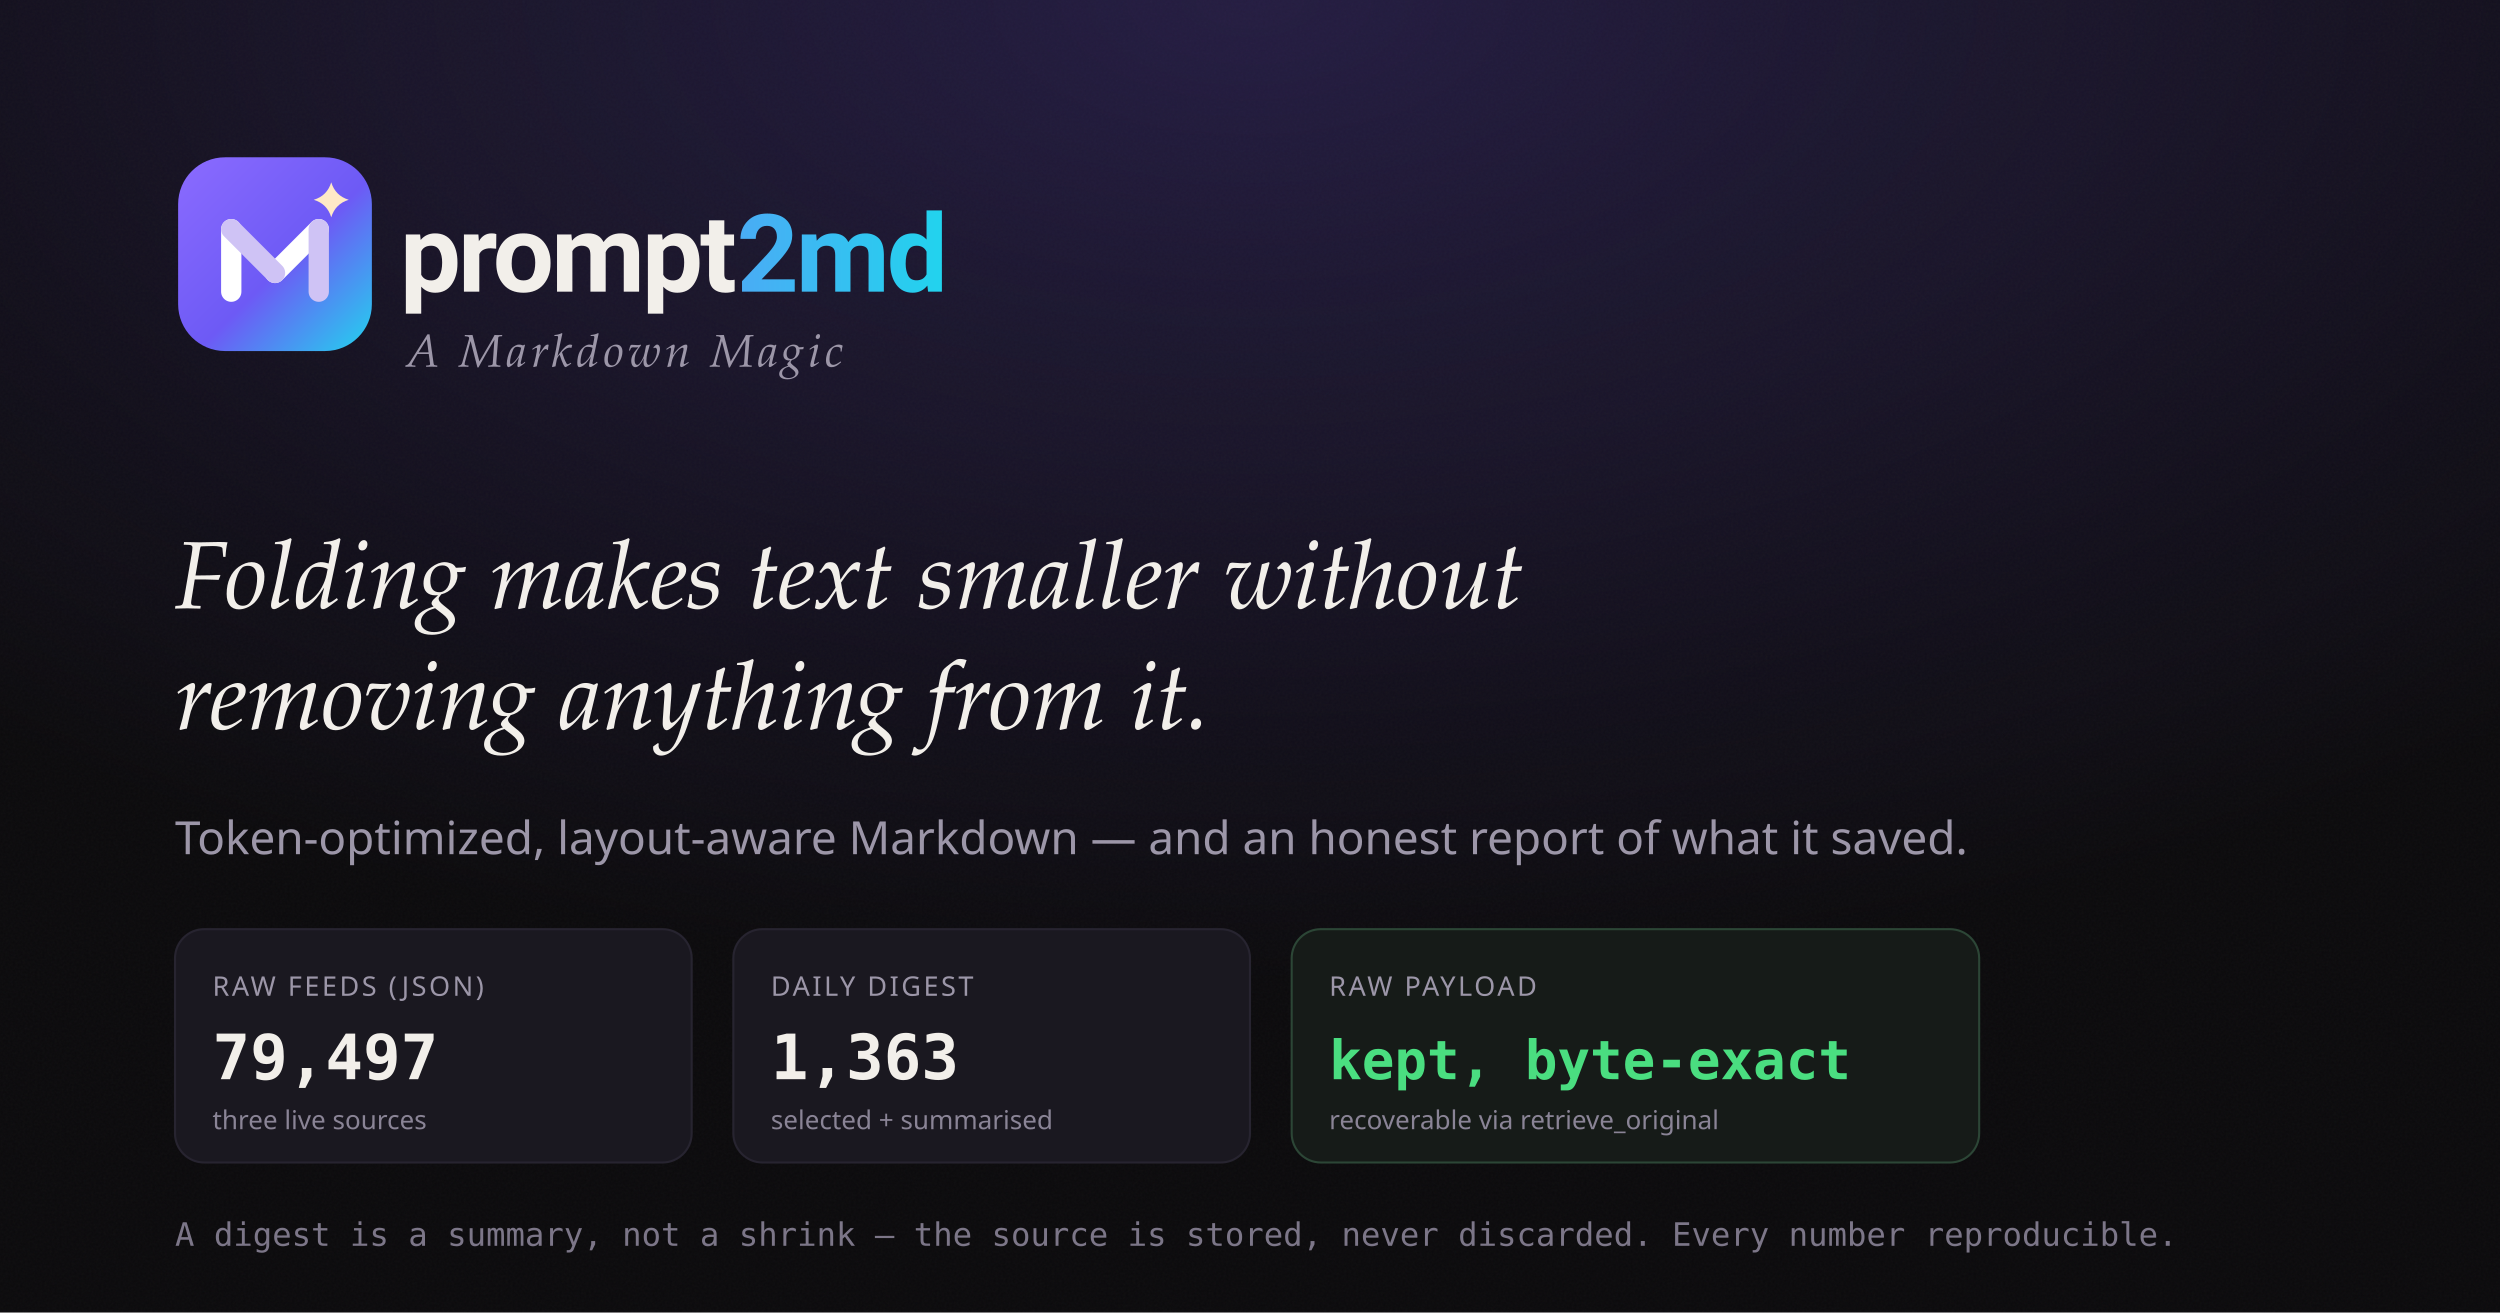
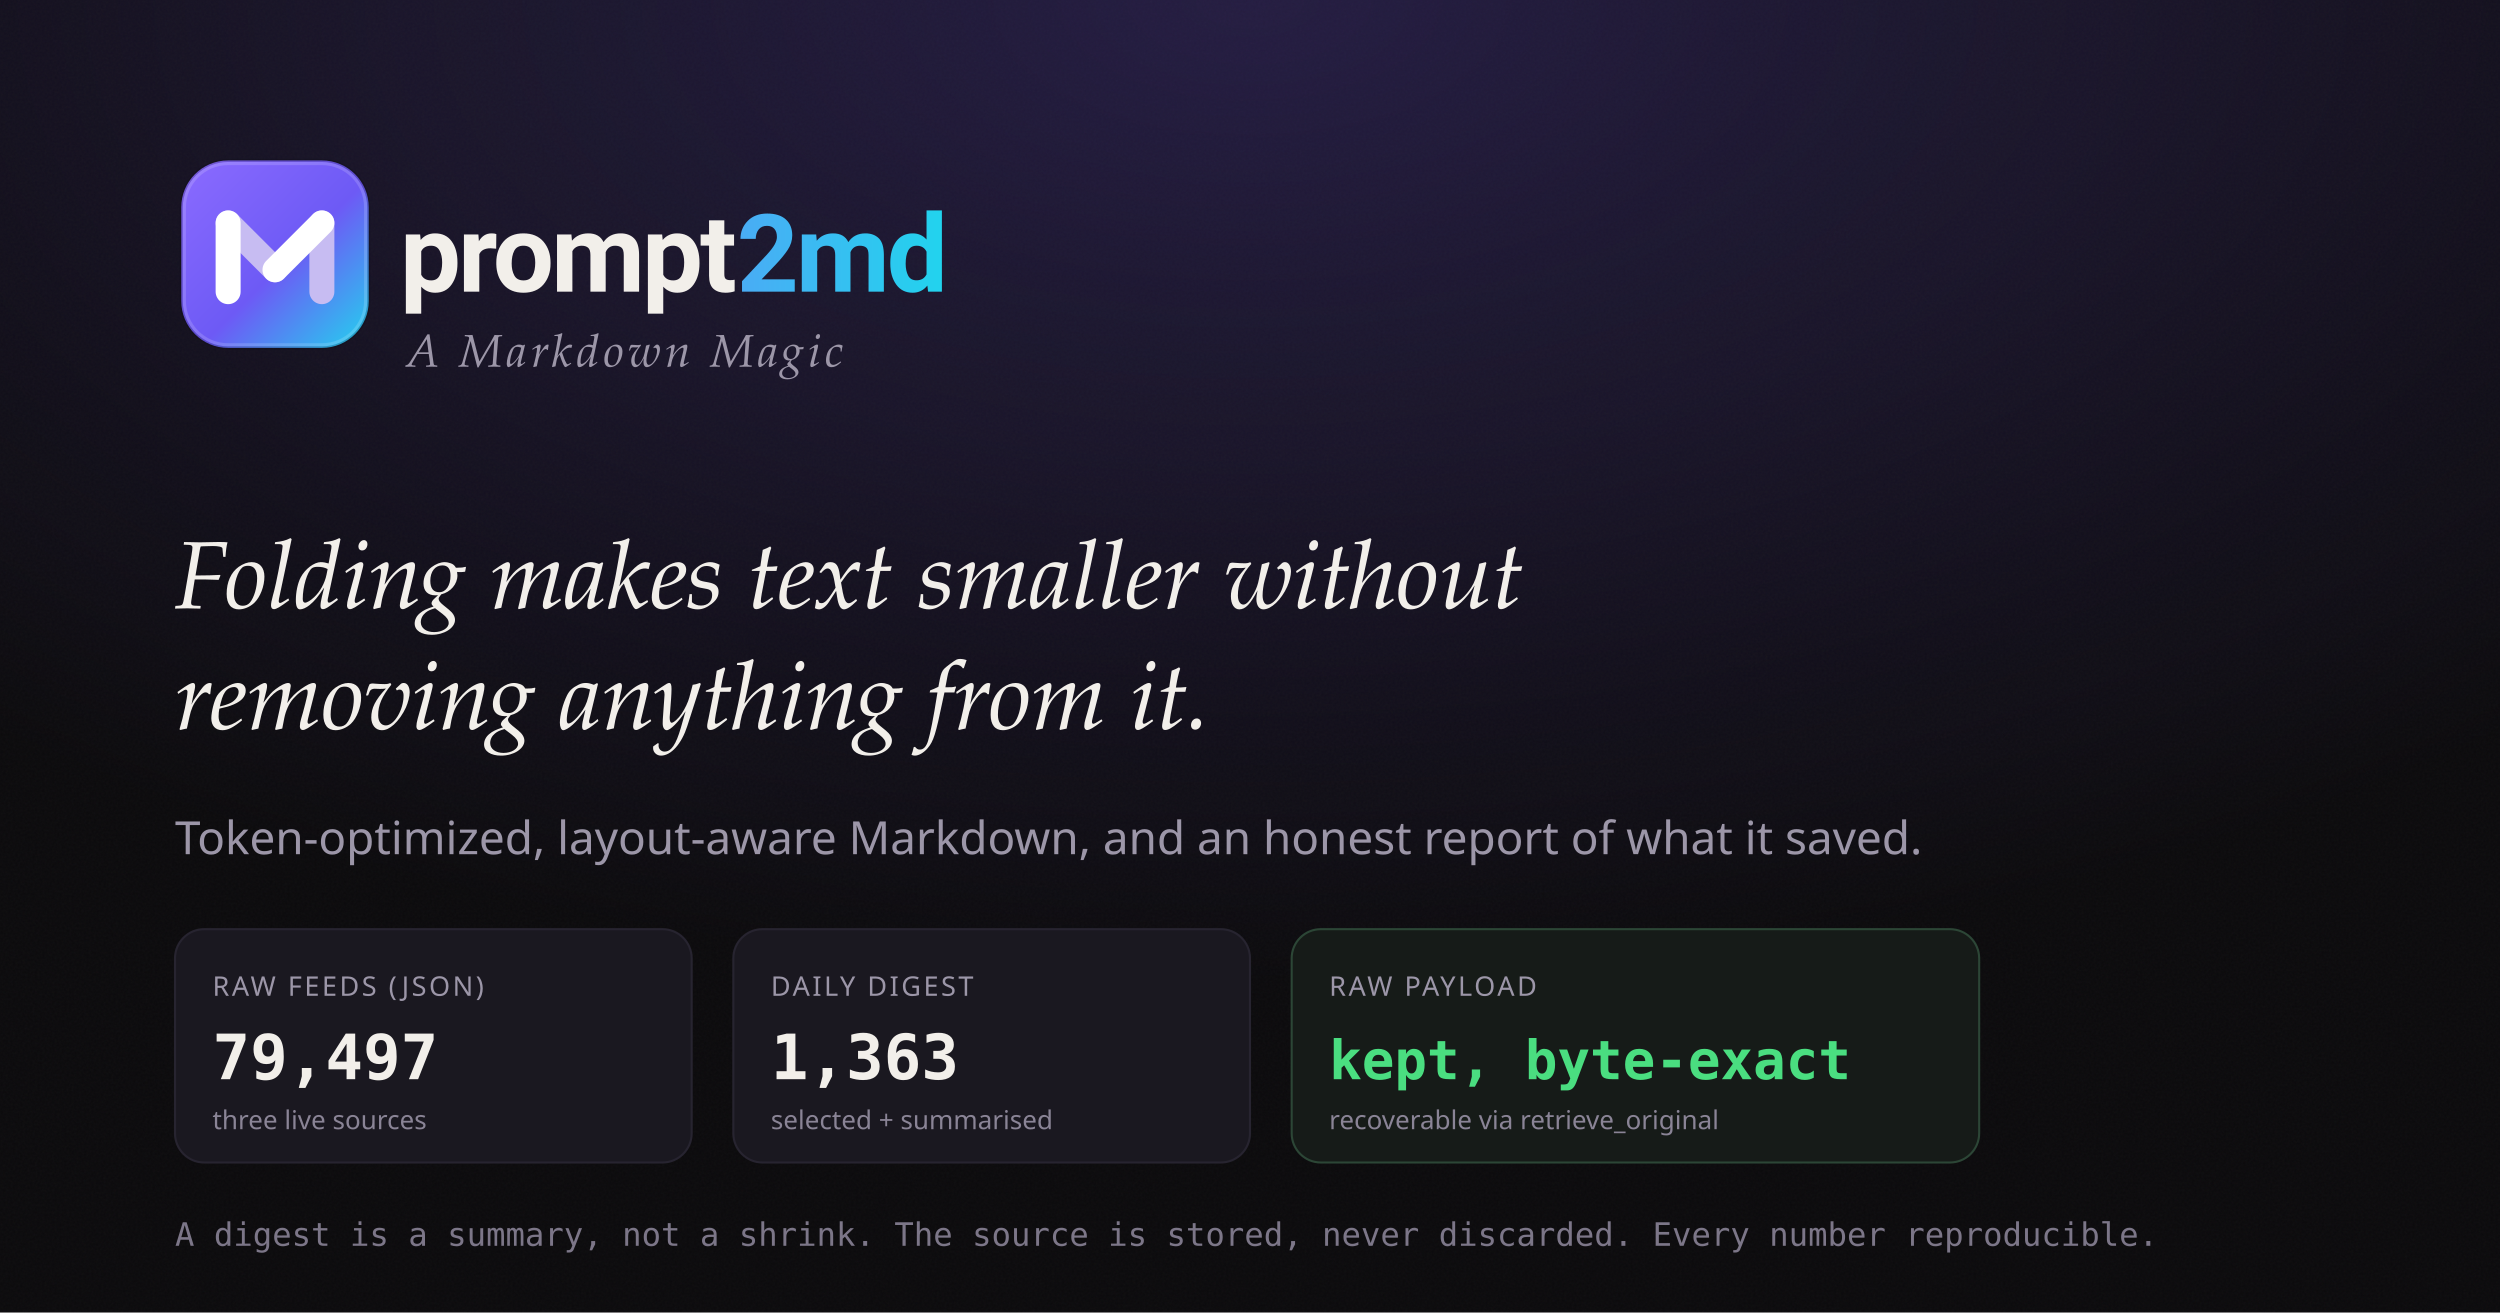
- <svg xmlns="http://www.w3.org/2000/svg" width="1200" height="630" viewBox="0 0 1200 630" role="img" aria-label="prompt2md — A Markdown Magic">
+ <svg xmlns="http://www.w3.org/2000/svg" width="1200" height="630" viewBox="0 0 1200 630" role="img" aria-label="prompt2md: A Markdown Magic">
  <defs>
    <linearGradient id="badge" x1="0" y1="0" x2="1" y2="1">
      <stop offset="0" stop-color="#8B6BFF" />
      <stop offset="0.55" stop-color="#6D5AF5" />
      <stop offset="1" stop-color="#22D3EE" />
    </linearGradient>
    <linearGradient id="word" x1="0" y1="0" x2="1" y2="0">
      <stop offset="0" stop-color="#8B6BFF" />
      <stop offset="1" stop-color="#22D3EE" />
    </linearGradient>
    <radialGradient id="bloom" cx="0.5" cy="0" r="0.75">
      <stop offset="0" stop-color="#7C5CFF" stop-opacity="0.22" />
      <stop offset="1" stop-color="#7C5CFF" stop-opacity="0" />
    </radialGradient>
    <filter id="grain">
      <feTurbulence type="fractalNoise" baseFrequency="0.85" numOctaves="3" />
    </filter>
  </defs>
  <rect width="1200" height="630" fill="#0B0A0C" />
  <rect width="1200" height="630" fill="url(#bloom)" />
  <rect width="1200" height="630" filter="url(#grain)" opacity="0.035" />
  <g transform="translate(84,74) scale(1.5)">
-     <rect x="1" y="1" width="62" height="62" rx="15" fill="url(#badge)" />
-     <path d="M18 44V24M32 38L46 24" fill="none" stroke="#FFFFFF" stroke-width="6.5" stroke-linecap="round" stroke-linejoin="round" />
-     <path d="M18 24L32 38M46 24V44" fill="none" stroke="#CFC3F5" stroke-width="6.5" stroke-linecap="round" stroke-linejoin="round" />
-     <path d="M50 9 Q51.3 13.3 55.6 14.6 Q51.3 15.9 50 20.2 Q48.7 15.9 44.4 14.6 Q48.7 13.3 50 9 Z" fill="#FFE9C7" />
+     <rect x="2" y="2" width="60" height="60" rx="15" fill="url(#badge)" />
+     <rect x="3" y="3" width="58" height="58" rx="14" fill="none" stroke="#FFFFFF" stroke-opacity="0.16" />
+     <rect x="2" y="2" width="60" height="60" rx="15" fill="none" stroke="#0B0A0C" stroke-opacity="0.18" />
+     <path d="M17 22L32 37M47 22V44" fill="none" stroke="#C7BCF2" stroke-width="8" stroke-linecap="round" />
+     <path d="M17 44V22M32 37L47 22" fill="none" stroke="#FFFFFF" stroke-width="8" stroke-linecap="round" />
  </g>
  <text x="192" y="140" font-family="'Segoe UI', system-ui, -apple-system, Roboto, sans-serif" font-size="52" font-weight="750" letter-spacing="-1.4" fill="#F2EFEA">prompt<tspan fill="url(#word)">2md</tspan>
  </text>
  <text x="195" y="176" font-family="ui-serif, 'Iowan Old Style', Palatino, Georgia, serif" font-style="italic" font-size="22" letter-spacing="2" fill="#9C96A8">A Markdown Magic</text>
  <text x="84" y="292" font-family="ui-serif, 'Iowan Old Style', Palatino, Georgia, serif" font-style="italic" font-size="46" fill="#F2EFEA">Folding makes text smaller without</text>
  <text x="84" y="350" font-family="ui-serif, 'Iowan Old Style', Palatino, Georgia, serif" font-style="italic" font-size="46" fill="#F2EFEA">removing anything from it.</text>
-   <text x="84" y="410" font-family="'Segoe UI', system-ui, sans-serif" font-size="22" fill="#9C96A8">Token-optimized, layout-aware Markdown — and an honest report of what it saved.</text>
+   <text x="84" y="410" font-family="'Segoe UI', system-ui, sans-serif" font-size="22" fill="#9C96A8">Token-optimized, layout-aware Markdown, and an honest report of what it saved.</text>
  <g transform="translate(84,446)">
    <rect x="0" y="0" width="248" height="112" rx="14" fill="#1A1820" stroke="#272430" />
    <text x="18" y="32" font-family="'Segoe UI', system-ui, sans-serif" font-size="13" letter-spacing="1.2" fill="#9C96A8">RAW FEEDS (JSON)</text>
    <text x="18" y="72" font-family="ui-monospace, Consolas, monospace" font-size="30" font-weight="700" fill="#F2EFEA">79,497</text>
    <text x="18" y="96" font-family="'Segoe UI', system-ui, sans-serif" font-size="12.5" fill="#8A8496">three live sources</text>
    <rect x="268" y="0" width="248" height="112" rx="14" fill="#1A1820" stroke="#272430" />
    <text x="286" y="32" font-family="'Segoe UI', system-ui, sans-serif" font-size="13" letter-spacing="1.2" fill="#9C96A8">DAILY DIGEST</text>
    <text x="286" y="72" font-family="ui-monospace, Consolas, monospace" font-size="30" font-weight="700" fill="#F2EFEA">1,363</text>
    <text x="286" y="96" font-family="'Segoe UI', system-ui, sans-serif" font-size="12.5" fill="#8A8496">selected + summarised</text>
    <rect x="536" y="0" width="330" height="112" rx="14" fill="#161B18" stroke="#2C4636" />
    <text x="554" y="32" font-family="'Segoe UI', system-ui, sans-serif" font-size="13" letter-spacing="1.2" fill="#9C96A8">RAW PAYLOAD</text>
    <text x="554" y="72" font-family="ui-monospace, Consolas, monospace" font-size="26" font-weight="700" fill="#4ADE80">kept, byte-exact</text>
    <text x="554" y="96" font-family="'Segoe UI', system-ui, sans-serif" font-size="12.5" fill="#8A8496">recoverable via retrieve_original</text>
  </g>
-   <text x="84" y="598" font-family="ui-monospace, Consolas, monospace" font-size="15.5" fill="#7C7688">A digest is a summary, not a shrink — the source is stored, never discarded. Every number reproducible.</text>
+   <text x="84" y="598" font-family="ui-monospace, Consolas, monospace" font-size="15.5" fill="#7C7688">A digest is a summary, not a shrink. The source is stored, never discarded. Every number reproducible.</text>
</svg>
